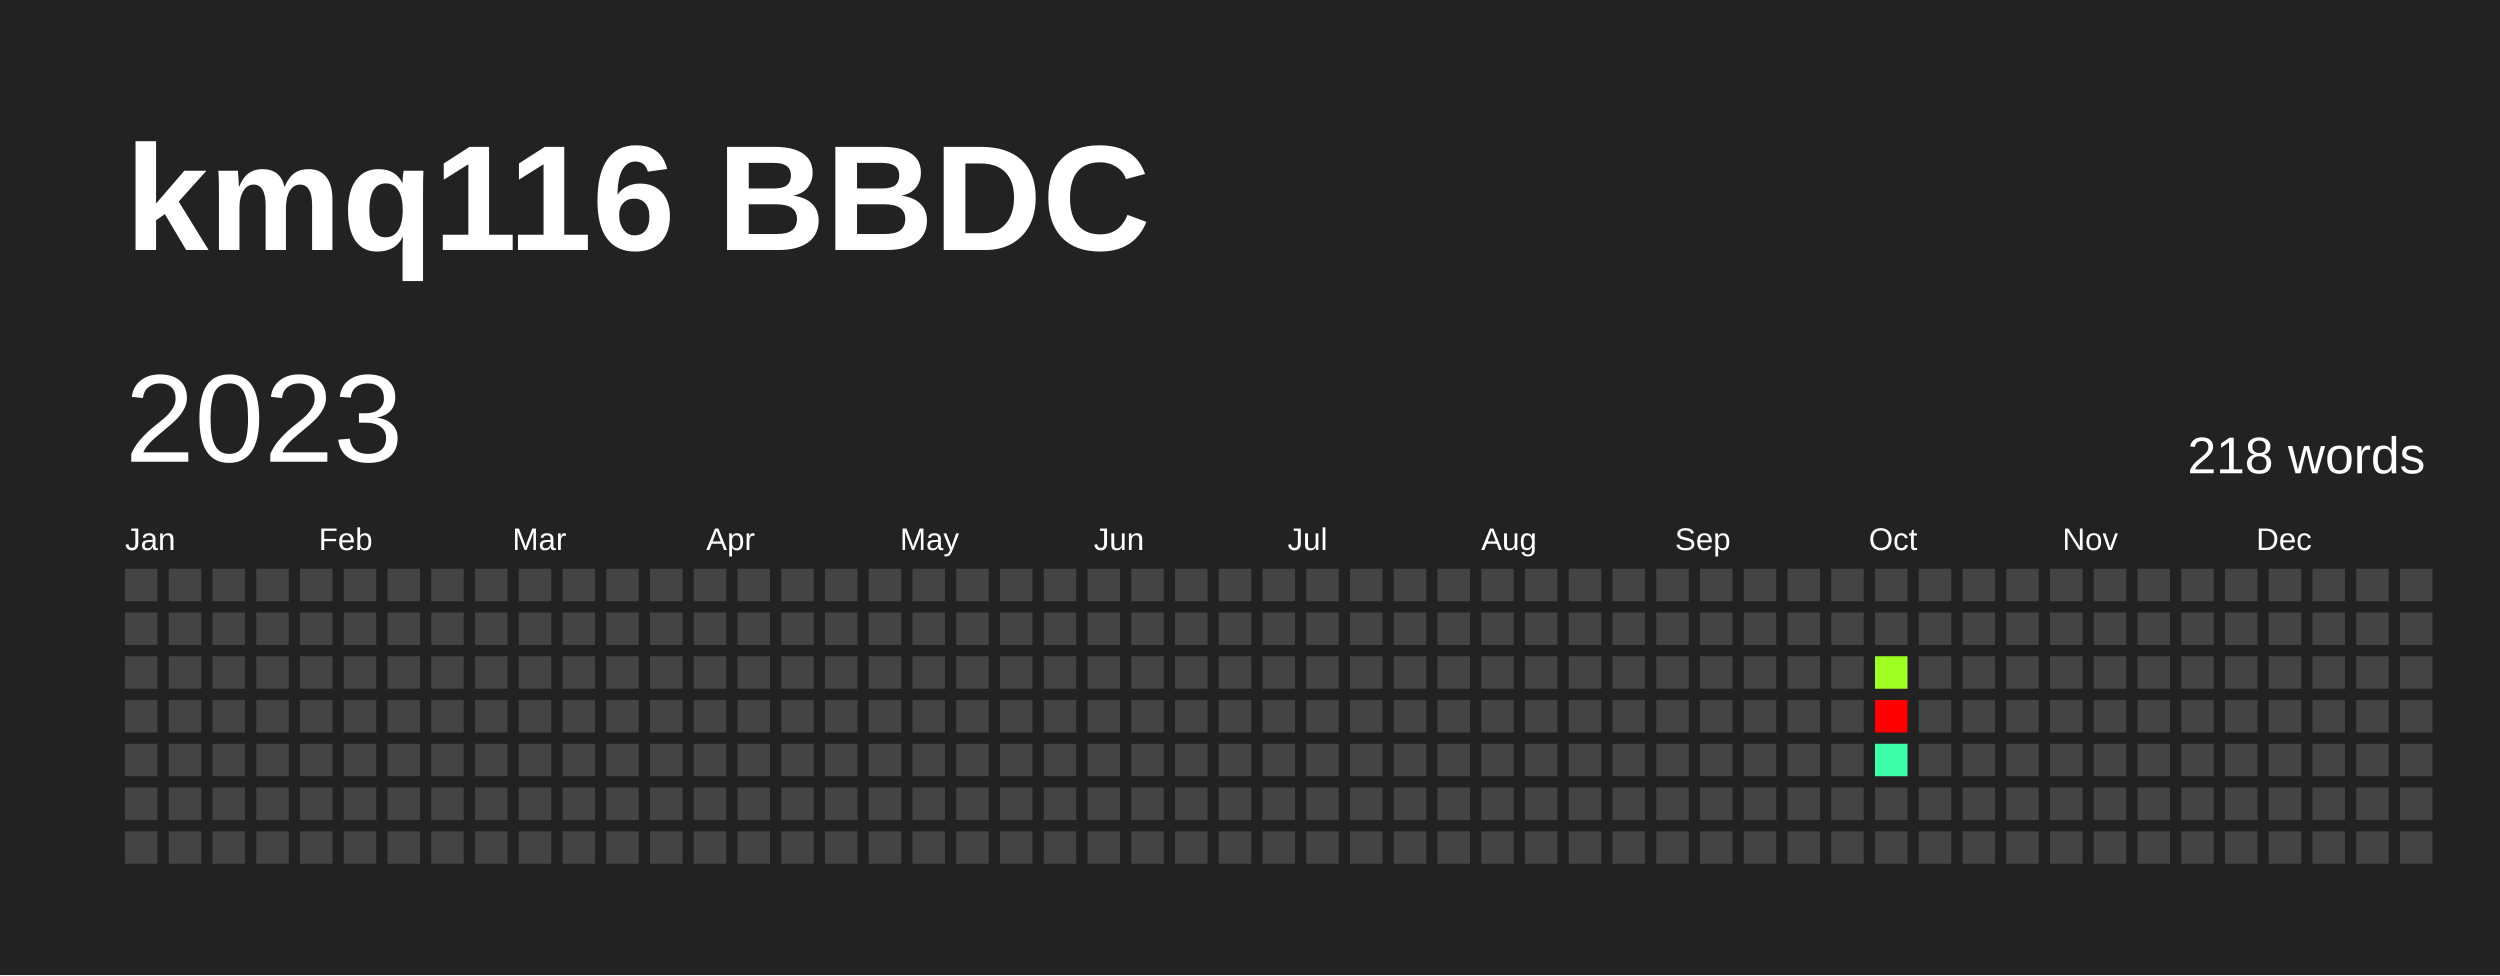
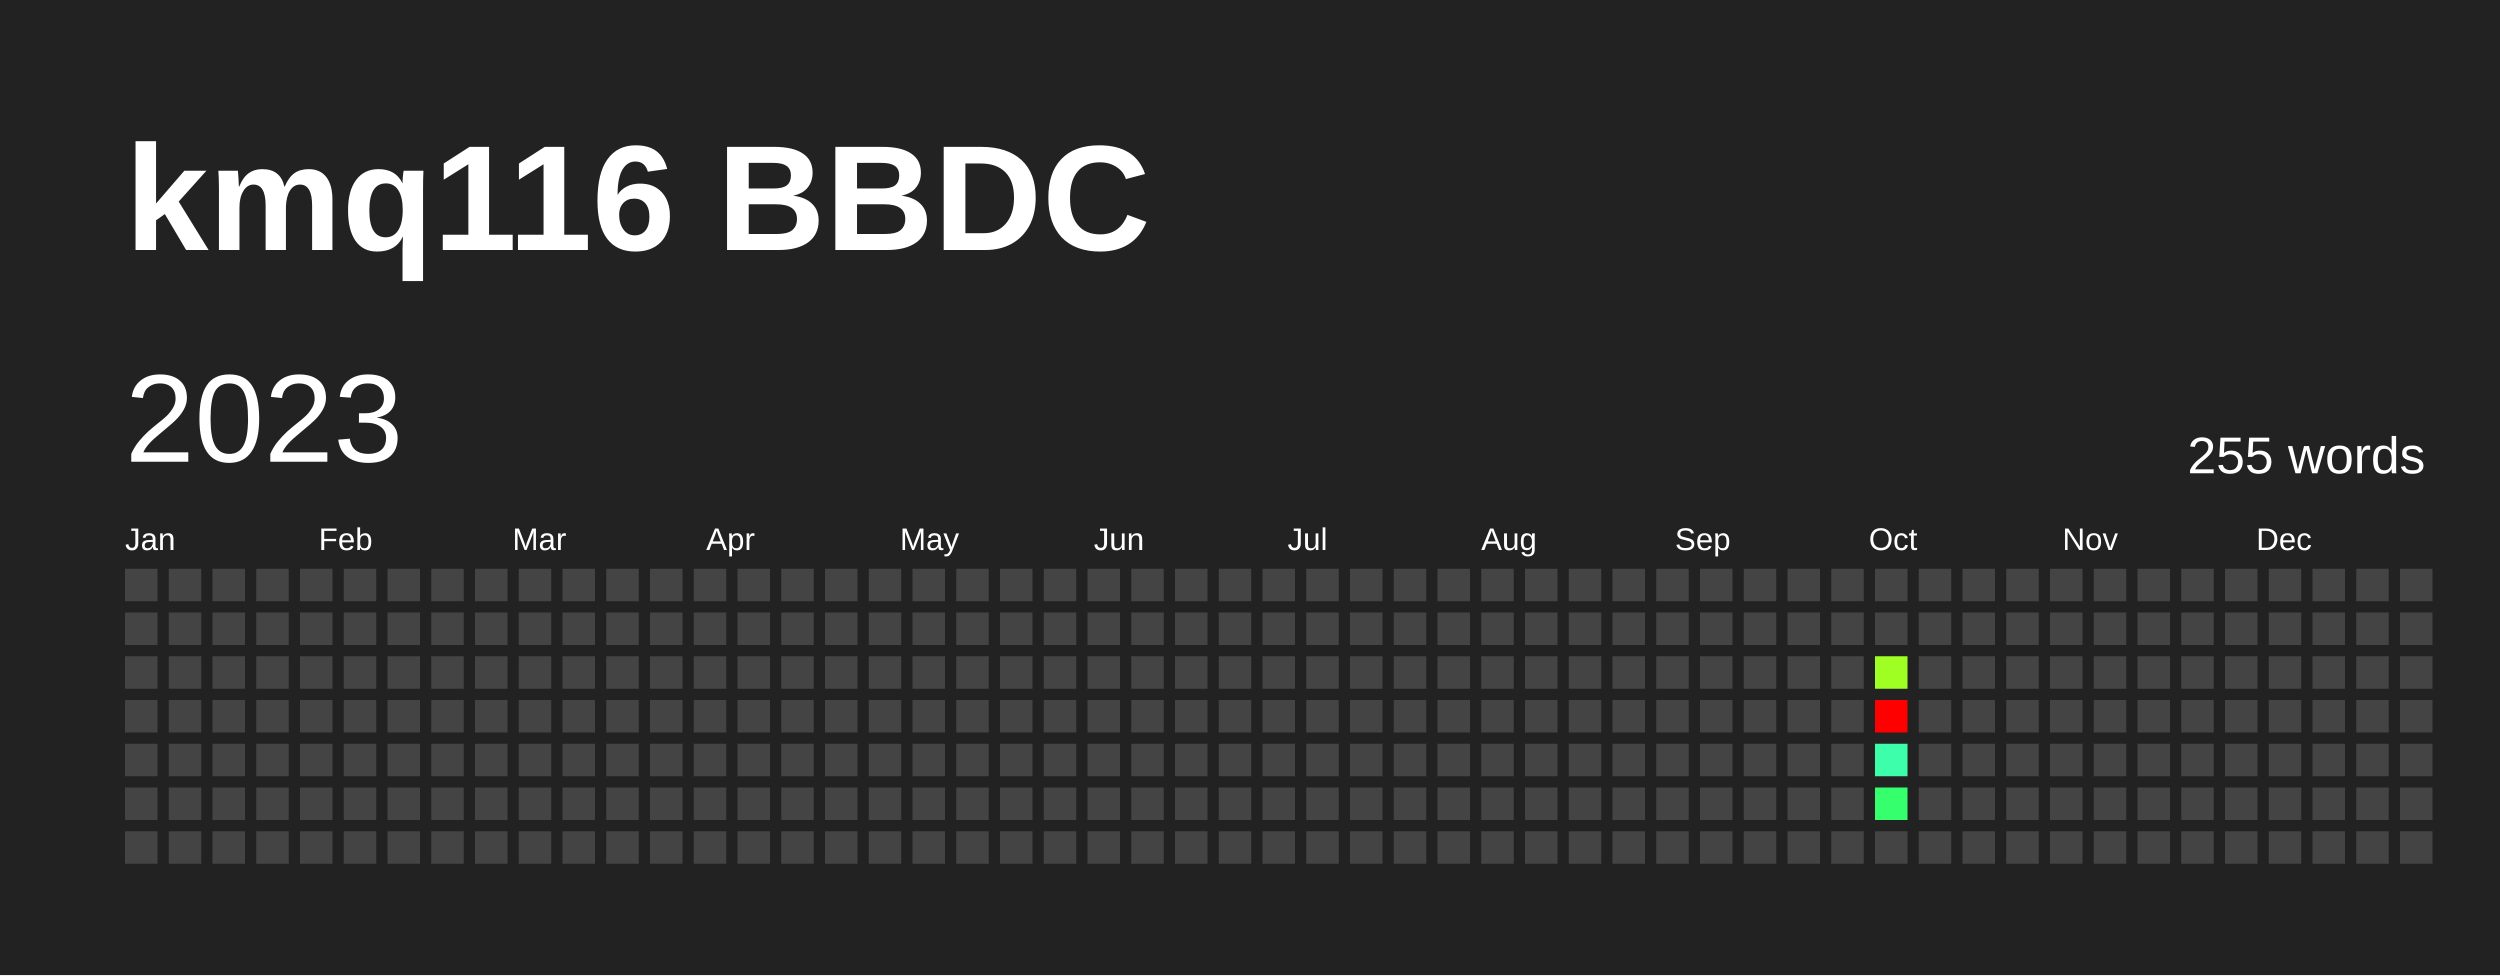
<svg xmlns="http://www.w3.org/2000/svg" baseProfile="full" height="78mm" version="1.1" viewBox="0,0,200,78" width="200mm">
  <defs />
  <rect fill="#222222" height="78" width="200" x="0" y="0" />
  <text fill="#FFFFFF" style="font-size:12px; font-family:Arial; font-weight:bold;" x="10" y="20">kmq116 BBDC</text>
  <text dominant-baseline="hanging" fill="#FFFFFF" style="font-size:10.0px; font-family:Arial;" x="10" y="30">2023</text>
-   <text dominant-baseline="hanging" fill="#FFFFFF" style="font-size:4.125px; font-family:Arial;" x="175" y="35">218 words</text>
+   <text dominant-baseline="hanging" fill="#FFFFFF" style="font-size:4.125px; font-family:Arial;" x="175" y="35">255 words</text>
  <text fill="#FFFFFF" style="font-size:2.5px; font-family:Arial" x="10.0" y="44">Jan</text>
  <text fill="#FFFFFF" style="font-size:2.5px; font-family:Arial" x="25.5" y="44">Feb</text>
  <text fill="#FFFFFF" style="font-size:2.5px; font-family:Arial" x="41.0" y="44">Mar</text>
  <text fill="#FFFFFF" style="font-size:2.5px; font-family:Arial" x="56.5" y="44">Apr</text>
  <text fill="#FFFFFF" style="font-size:2.5px; font-family:Arial" x="72.0" y="44">May</text>
  <text fill="#FFFFFF" style="font-size:2.5px; font-family:Arial" x="87.5" y="44">Jun</text>
  <text fill="#FFFFFF" style="font-size:2.5px; font-family:Arial" x="103.0" y="44">Jul</text>
  <text fill="#FFFFFF" style="font-size:2.5px; font-family:Arial" x="118.5" y="44">Aug</text>
  <text fill="#FFFFFF" style="font-size:2.5px; font-family:Arial" x="134.0" y="44">Sep</text>
  <text fill="#FFFFFF" style="font-size:2.5px; font-family:Arial" x="149.5" y="44">Oct</text>
  <text fill="#FFFFFF" style="font-size:2.5px; font-family:Arial" x="165.0" y="44">Nov</text>
  <text fill="#FFFFFF" style="font-size:2.5px; font-family:Arial" x="180.5" y="44">Dec</text>
  <rect fill="#444444" height="2.6" width="2.6" x="10.0" y="45.5" />
  <rect fill="#444444" height="2.6" width="2.6" x="10.0" y="49.0" />
  <rect fill="#444444" height="2.6" width="2.6" x="10.0" y="52.5" />
  <rect fill="#444444" height="2.6" width="2.6" x="10.0" y="56.0" />
  <rect fill="#444444" height="2.6" width="2.6" x="10.0" y="59.5" />
  <rect fill="#444444" height="2.6" width="2.6" x="10.0" y="63.0" />
  <rect fill="#444444" height="2.6" width="2.6" x="10.0" y="66.5" />
  <rect fill="#444444" height="2.6" width="2.6" x="13.5" y="45.5" />
  <rect fill="#444444" height="2.6" width="2.6" x="13.5" y="49.0" />
  <rect fill="#444444" height="2.6" width="2.6" x="13.5" y="52.5" />
  <rect fill="#444444" height="2.6" width="2.6" x="13.5" y="56.0" />
  <rect fill="#444444" height="2.6" width="2.6" x="13.5" y="59.5" />
  <rect fill="#444444" height="2.6" width="2.6" x="13.5" y="63.0" />
  <rect fill="#444444" height="2.6" width="2.6" x="13.5" y="66.5" />
  <rect fill="#444444" height="2.6" width="2.6" x="17.0" y="45.5" />
  <rect fill="#444444" height="2.6" width="2.6" x="17.0" y="49.0" />
  <rect fill="#444444" height="2.6" width="2.6" x="17.0" y="52.5" />
  <rect fill="#444444" height="2.6" width="2.6" x="17.0" y="56.0" />
  <rect fill="#444444" height="2.6" width="2.6" x="17.0" y="59.5" />
  <rect fill="#444444" height="2.6" width="2.6" x="17.0" y="63.0" />
  <rect fill="#444444" height="2.6" width="2.6" x="17.0" y="66.5" />
  <rect fill="#444444" height="2.6" width="2.6" x="20.5" y="45.5" />
  <rect fill="#444444" height="2.6" width="2.6" x="20.5" y="49.0" />
  <rect fill="#444444" height="2.6" width="2.6" x="20.5" y="52.5" />
  <rect fill="#444444" height="2.6" width="2.6" x="20.5" y="56.0" />
  <rect fill="#444444" height="2.6" width="2.6" x="20.5" y="59.5" />
  <rect fill="#444444" height="2.6" width="2.6" x="20.5" y="63.0" />
  <rect fill="#444444" height="2.6" width="2.6" x="20.5" y="66.5" />
  <rect fill="#444444" height="2.6" width="2.6" x="24.0" y="45.5" />
  <rect fill="#444444" height="2.6" width="2.6" x="24.0" y="49.0" />
  <rect fill="#444444" height="2.6" width="2.6" x="24.0" y="52.5" />
  <rect fill="#444444" height="2.6" width="2.6" x="24.0" y="56.0" />
  <rect fill="#444444" height="2.6" width="2.6" x="24.0" y="59.5" />
  <rect fill="#444444" height="2.6" width="2.6" x="24.0" y="63.0" />
  <rect fill="#444444" height="2.6" width="2.6" x="24.0" y="66.5" />
  <rect fill="#444444" height="2.6" width="2.6" x="27.5" y="45.5" />
  <rect fill="#444444" height="2.6" width="2.6" x="27.5" y="49.0" />
  <rect fill="#444444" height="2.6" width="2.6" x="27.5" y="52.5" />
  <rect fill="#444444" height="2.6" width="2.6" x="27.5" y="56.0" />
  <rect fill="#444444" height="2.6" width="2.6" x="27.5" y="59.5" />
  <rect fill="#444444" height="2.6" width="2.6" x="27.5" y="63.0" />
  <rect fill="#444444" height="2.6" width="2.6" x="27.5" y="66.5" />
  <rect fill="#444444" height="2.6" width="2.6" x="31.0" y="45.5" />
  <rect fill="#444444" height="2.6" width="2.6" x="31.0" y="49.0" />
  <rect fill="#444444" height="2.6" width="2.6" x="31.0" y="52.5" />
  <rect fill="#444444" height="2.6" width="2.6" x="31.0" y="56.0" />
  <rect fill="#444444" height="2.6" width="2.6" x="31.0" y="59.5" />
  <rect fill="#444444" height="2.6" width="2.6" x="31.0" y="63.0" />
  <rect fill="#444444" height="2.6" width="2.6" x="31.0" y="66.5" />
  <rect fill="#444444" height="2.6" width="2.6" x="34.5" y="45.5" />
  <rect fill="#444444" height="2.6" width="2.6" x="34.5" y="49.0" />
  <rect fill="#444444" height="2.6" width="2.6" x="34.5" y="52.5" />
  <rect fill="#444444" height="2.6" width="2.6" x="34.5" y="56.0" />
  <rect fill="#444444" height="2.6" width="2.6" x="34.5" y="59.5" />
  <rect fill="#444444" height="2.6" width="2.6" x="34.5" y="63.0" />
  <rect fill="#444444" height="2.6" width="2.6" x="34.5" y="66.5" />
  <rect fill="#444444" height="2.6" width="2.6" x="38.0" y="45.5" />
  <rect fill="#444444" height="2.6" width="2.6" x="38.0" y="49.0" />
  <rect fill="#444444" height="2.6" width="2.6" x="38.0" y="52.5" />
  <rect fill="#444444" height="2.6" width="2.6" x="38.0" y="56.0" />
  <rect fill="#444444" height="2.6" width="2.6" x="38.0" y="59.5" />
  <rect fill="#444444" height="2.6" width="2.6" x="38.0" y="63.0" />
  <rect fill="#444444" height="2.6" width="2.6" x="38.0" y="66.5" />
  <rect fill="#444444" height="2.6" width="2.6" x="41.5" y="45.5" />
  <rect fill="#444444" height="2.6" width="2.6" x="41.5" y="49.0" />
  <rect fill="#444444" height="2.6" width="2.6" x="41.5" y="52.5" />
  <rect fill="#444444" height="2.6" width="2.6" x="41.5" y="56.0" />
  <rect fill="#444444" height="2.6" width="2.6" x="41.5" y="59.5" />
  <rect fill="#444444" height="2.6" width="2.6" x="41.5" y="63.0" />
  <rect fill="#444444" height="2.6" width="2.6" x="41.5" y="66.5" />
  <rect fill="#444444" height="2.6" width="2.6" x="45.0" y="45.5" />
  <rect fill="#444444" height="2.6" width="2.6" x="45.0" y="49.0" />
  <rect fill="#444444" height="2.6" width="2.6" x="45.0" y="52.5" />
  <rect fill="#444444" height="2.6" width="2.6" x="45.0" y="56.0" />
  <rect fill="#444444" height="2.6" width="2.6" x="45.0" y="59.5" />
  <rect fill="#444444" height="2.6" width="2.6" x="45.0" y="63.0" />
  <rect fill="#444444" height="2.6" width="2.6" x="45.0" y="66.5" />
  <rect fill="#444444" height="2.6" width="2.6" x="48.5" y="45.5" />
  <rect fill="#444444" height="2.6" width="2.6" x="48.5" y="49.0" />
  <rect fill="#444444" height="2.6" width="2.6" x="48.5" y="52.5" />
  <rect fill="#444444" height="2.6" width="2.6" x="48.5" y="56.0" />
  <rect fill="#444444" height="2.6" width="2.6" x="48.5" y="59.5" />
  <rect fill="#444444" height="2.6" width="2.6" x="48.5" y="63.0" />
  <rect fill="#444444" height="2.6" width="2.6" x="48.5" y="66.5" />
  <rect fill="#444444" height="2.6" width="2.6" x="52.0" y="45.5" />
  <rect fill="#444444" height="2.6" width="2.6" x="52.0" y="49.0" />
  <rect fill="#444444" height="2.6" width="2.6" x="52.0" y="52.5" />
  <rect fill="#444444" height="2.6" width="2.6" x="52.0" y="56.0" />
  <rect fill="#444444" height="2.6" width="2.6" x="52.0" y="59.5" />
  <rect fill="#444444" height="2.6" width="2.6" x="52.0" y="63.0" />
  <rect fill="#444444" height="2.6" width="2.6" x="52.0" y="66.5" />
  <rect fill="#444444" height="2.6" width="2.6" x="55.5" y="45.5" />
  <rect fill="#444444" height="2.6" width="2.6" x="55.5" y="49.0" />
  <rect fill="#444444" height="2.6" width="2.6" x="55.5" y="52.5" />
  <rect fill="#444444" height="2.6" width="2.6" x="55.5" y="56.0" />
  <rect fill="#444444" height="2.6" width="2.6" x="55.5" y="59.5" />
  <rect fill="#444444" height="2.6" width="2.6" x="55.5" y="63.0" />
  <rect fill="#444444" height="2.6" width="2.6" x="55.5" y="66.5" />
  <rect fill="#444444" height="2.6" width="2.6" x="59.0" y="45.5" />
  <rect fill="#444444" height="2.6" width="2.6" x="59.0" y="49.0" />
  <rect fill="#444444" height="2.6" width="2.6" x="59.0" y="52.5" />
  <rect fill="#444444" height="2.6" width="2.6" x="59.0" y="56.0" />
  <rect fill="#444444" height="2.6" width="2.6" x="59.0" y="59.5" />
  <rect fill="#444444" height="2.6" width="2.6" x="59.0" y="63.0" />
  <rect fill="#444444" height="2.6" width="2.6" x="59.0" y="66.5" />
  <rect fill="#444444" height="2.6" width="2.6" x="62.5" y="45.5" />
  <rect fill="#444444" height="2.6" width="2.6" x="62.5" y="49.0" />
  <rect fill="#444444" height="2.6" width="2.6" x="62.5" y="52.5" />
  <rect fill="#444444" height="2.6" width="2.6" x="62.5" y="56.0" />
  <rect fill="#444444" height="2.6" width="2.6" x="62.5" y="59.5" />
  <rect fill="#444444" height="2.6" width="2.6" x="62.5" y="63.0" />
  <rect fill="#444444" height="2.6" width="2.6" x="62.5" y="66.5" />
  <rect fill="#444444" height="2.6" width="2.6" x="66.0" y="45.5" />
  <rect fill="#444444" height="2.6" width="2.6" x="66.0" y="49.0" />
  <rect fill="#444444" height="2.6" width="2.6" x="66.0" y="52.5" />
  <rect fill="#444444" height="2.6" width="2.6" x="66.0" y="56.0" />
  <rect fill="#444444" height="2.6" width="2.6" x="66.0" y="59.5" />
  <rect fill="#444444" height="2.6" width="2.6" x="66.0" y="63.0" />
  <rect fill="#444444" height="2.6" width="2.6" x="66.0" y="66.5" />
  <rect fill="#444444" height="2.6" width="2.6" x="69.5" y="45.5" />
  <rect fill="#444444" height="2.6" width="2.6" x="69.5" y="49.0" />
  <rect fill="#444444" height="2.6" width="2.6" x="69.5" y="52.5" />
  <rect fill="#444444" height="2.6" width="2.6" x="69.5" y="56.0" />
  <rect fill="#444444" height="2.6" width="2.6" x="69.5" y="59.5" />
  <rect fill="#444444" height="2.6" width="2.6" x="69.5" y="63.0" />
  <rect fill="#444444" height="2.6" width="2.6" x="69.5" y="66.5" />
  <rect fill="#444444" height="2.6" width="2.6" x="73.0" y="45.5" />
  <rect fill="#444444" height="2.6" width="2.6" x="73.0" y="49.0" />
  <rect fill="#444444" height="2.6" width="2.6" x="73.0" y="52.5" />
  <rect fill="#444444" height="2.6" width="2.6" x="73.0" y="56.0" />
  <rect fill="#444444" height="2.6" width="2.6" x="73.0" y="59.5" />
  <rect fill="#444444" height="2.6" width="2.6" x="73.0" y="63.0" />
  <rect fill="#444444" height="2.6" width="2.6" x="73.0" y="66.5" />
  <rect fill="#444444" height="2.6" width="2.6" x="76.5" y="45.5" />
  <rect fill="#444444" height="2.6" width="2.6" x="76.5" y="49.0" />
  <rect fill="#444444" height="2.6" width="2.6" x="76.5" y="52.5" />
  <rect fill="#444444" height="2.6" width="2.6" x="76.5" y="56.0" />
  <rect fill="#444444" height="2.6" width="2.6" x="76.5" y="59.5" />
  <rect fill="#444444" height="2.6" width="2.6" x="76.5" y="63.0" />
  <rect fill="#444444" height="2.6" width="2.6" x="76.5" y="66.5" />
  <rect fill="#444444" height="2.6" width="2.6" x="80.0" y="45.5" />
  <rect fill="#444444" height="2.6" width="2.6" x="80.0" y="49.0" />
  <rect fill="#444444" height="2.6" width="2.6" x="80.0" y="52.5" />
  <rect fill="#444444" height="2.6" width="2.6" x="80.0" y="56.0" />
  <rect fill="#444444" height="2.6" width="2.6" x="80.0" y="59.5" />
  <rect fill="#444444" height="2.6" width="2.6" x="80.0" y="63.0" />
  <rect fill="#444444" height="2.6" width="2.6" x="80.0" y="66.5" />
  <rect fill="#444444" height="2.6" width="2.6" x="83.5" y="45.5" />
  <rect fill="#444444" height="2.6" width="2.6" x="83.5" y="49.0" />
  <rect fill="#444444" height="2.6" width="2.6" x="83.5" y="52.5" />
  <rect fill="#444444" height="2.6" width="2.6" x="83.5" y="56.0" />
  <rect fill="#444444" height="2.6" width="2.6" x="83.5" y="59.5" />
  <rect fill="#444444" height="2.6" width="2.6" x="83.5" y="63.0" />
  <rect fill="#444444" height="2.6" width="2.6" x="83.5" y="66.5" />
  <rect fill="#444444" height="2.6" width="2.6" x="87.0" y="45.5" />
  <rect fill="#444444" height="2.6" width="2.6" x="87.0" y="49.0" />
  <rect fill="#444444" height="2.6" width="2.6" x="87.0" y="52.5" />
  <rect fill="#444444" height="2.6" width="2.6" x="87.0" y="56.0" />
  <rect fill="#444444" height="2.6" width="2.6" x="87.0" y="59.5" />
  <rect fill="#444444" height="2.6" width="2.6" x="87.0" y="63.0" />
  <rect fill="#444444" height="2.6" width="2.6" x="87.0" y="66.5" />
  <rect fill="#444444" height="2.6" width="2.6" x="90.5" y="45.5" />
  <rect fill="#444444" height="2.6" width="2.6" x="90.5" y="49.0" />
  <rect fill="#444444" height="2.6" width="2.6" x="90.5" y="52.5" />
  <rect fill="#444444" height="2.6" width="2.6" x="90.5" y="56.0" />
  <rect fill="#444444" height="2.6" width="2.6" x="90.5" y="59.5" />
  <rect fill="#444444" height="2.6" width="2.6" x="90.5" y="63.0" />
  <rect fill="#444444" height="2.6" width="2.6" x="90.5" y="66.5" />
  <rect fill="#444444" height="2.6" width="2.6" x="94.0" y="45.5" />
  <rect fill="#444444" height="2.6" width="2.6" x="94.0" y="49.0" />
  <rect fill="#444444" height="2.6" width="2.6" x="94.0" y="52.5" />
  <rect fill="#444444" height="2.6" width="2.6" x="94.0" y="56.0" />
  <rect fill="#444444" height="2.6" width="2.6" x="94.0" y="59.5" />
  <rect fill="#444444" height="2.6" width="2.6" x="94.0" y="63.0" />
  <rect fill="#444444" height="2.6" width="2.6" x="94.0" y="66.5" />
  <rect fill="#444444" height="2.6" width="2.6" x="97.5" y="45.5" />
  <rect fill="#444444" height="2.6" width="2.6" x="97.5" y="49.0" />
  <rect fill="#444444" height="2.6" width="2.6" x="97.5" y="52.5" />
  <rect fill="#444444" height="2.6" width="2.6" x="97.5" y="56.0" />
  <rect fill="#444444" height="2.6" width="2.6" x="97.5" y="59.5" />
  <rect fill="#444444" height="2.6" width="2.6" x="97.5" y="63.0" />
  <rect fill="#444444" height="2.6" width="2.6" x="97.5" y="66.5" />
  <rect fill="#444444" height="2.6" width="2.6" x="101.0" y="45.5" />
  <rect fill="#444444" height="2.6" width="2.6" x="101.0" y="49.0" />
  <rect fill="#444444" height="2.6" width="2.6" x="101.0" y="52.5" />
  <rect fill="#444444" height="2.6" width="2.6" x="101.0" y="56.0" />
  <rect fill="#444444" height="2.6" width="2.6" x="101.0" y="59.5" />
  <rect fill="#444444" height="2.6" width="2.6" x="101.0" y="63.0" />
  <rect fill="#444444" height="2.6" width="2.6" x="101.0" y="66.5" />
  <rect fill="#444444" height="2.6" width="2.6" x="104.5" y="45.5" />
  <rect fill="#444444" height="2.6" width="2.6" x="104.5" y="49.0" />
  <rect fill="#444444" height="2.6" width="2.6" x="104.5" y="52.5" />
  <rect fill="#444444" height="2.6" width="2.6" x="104.5" y="56.0" />
  <rect fill="#444444" height="2.6" width="2.6" x="104.5" y="59.5" />
  <rect fill="#444444" height="2.6" width="2.6" x="104.5" y="63.0" />
  <rect fill="#444444" height="2.6" width="2.6" x="104.5" y="66.5" />
  <rect fill="#444444" height="2.6" width="2.6" x="108.0" y="45.5" />
  <rect fill="#444444" height="2.6" width="2.6" x="108.0" y="49.0" />
  <rect fill="#444444" height="2.6" width="2.6" x="108.0" y="52.5" />
  <rect fill="#444444" height="2.6" width="2.6" x="108.0" y="56.0" />
  <rect fill="#444444" height="2.6" width="2.6" x="108.0" y="59.5" />
  <rect fill="#444444" height="2.6" width="2.6" x="108.0" y="63.0" />
  <rect fill="#444444" height="2.6" width="2.6" x="108.0" y="66.5" />
  <rect fill="#444444" height="2.6" width="2.6" x="111.5" y="45.5" />
  <rect fill="#444444" height="2.6" width="2.6" x="111.5" y="49.0" />
  <rect fill="#444444" height="2.6" width="2.6" x="111.5" y="52.5" />
  <rect fill="#444444" height="2.6" width="2.6" x="111.5" y="56.0" />
  <rect fill="#444444" height="2.6" width="2.6" x="111.5" y="59.5" />
  <rect fill="#444444" height="2.6" width="2.6" x="111.5" y="63.0" />
  <rect fill="#444444" height="2.6" width="2.6" x="111.5" y="66.5" />
  <rect fill="#444444" height="2.6" width="2.6" x="115.0" y="45.5" />
  <rect fill="#444444" height="2.6" width="2.6" x="115.0" y="49.0" />
  <rect fill="#444444" height="2.6" width="2.6" x="115.0" y="52.5" />
  <rect fill="#444444" height="2.6" width="2.6" x="115.0" y="56.0" />
  <rect fill="#444444" height="2.6" width="2.6" x="115.0" y="59.5" />
  <rect fill="#444444" height="2.6" width="2.6" x="115.0" y="63.0" />
  <rect fill="#444444" height="2.6" width="2.6" x="115.0" y="66.5" />
  <rect fill="#444444" height="2.6" width="2.6" x="118.5" y="45.5" />
  <rect fill="#444444" height="2.6" width="2.6" x="118.5" y="49.0" />
  <rect fill="#444444" height="2.6" width="2.6" x="118.5" y="52.5" />
  <rect fill="#444444" height="2.6" width="2.6" x="118.5" y="56.0" />
  <rect fill="#444444" height="2.6" width="2.6" x="118.5" y="59.5" />
  <rect fill="#444444" height="2.6" width="2.6" x="118.5" y="63.0" />
  <rect fill="#444444" height="2.6" width="2.6" x="118.5" y="66.5" />
  <rect fill="#444444" height="2.6" width="2.6" x="122.0" y="45.5" />
  <rect fill="#444444" height="2.6" width="2.6" x="122.0" y="49.0" />
  <rect fill="#444444" height="2.6" width="2.6" x="122.0" y="52.5" />
  <rect fill="#444444" height="2.6" width="2.6" x="122.0" y="56.0" />
  <rect fill="#444444" height="2.6" width="2.6" x="122.0" y="59.5" />
  <rect fill="#444444" height="2.6" width="2.6" x="122.0" y="63.0" />
  <rect fill="#444444" height="2.6" width="2.6" x="122.0" y="66.5" />
  <rect fill="#444444" height="2.6" width="2.6" x="125.5" y="45.5" />
  <rect fill="#444444" height="2.6" width="2.6" x="125.5" y="49.0" />
  <rect fill="#444444" height="2.6" width="2.6" x="125.5" y="52.5" />
  <rect fill="#444444" height="2.6" width="2.6" x="125.5" y="56.0" />
  <rect fill="#444444" height="2.6" width="2.6" x="125.5" y="59.5" />
  <rect fill="#444444" height="2.6" width="2.6" x="125.5" y="63.0" />
  <rect fill="#444444" height="2.6" width="2.6" x="125.5" y="66.5" />
  <rect fill="#444444" height="2.6" width="2.6" x="129.0" y="45.5" />
  <rect fill="#444444" height="2.6" width="2.6" x="129.0" y="49.0" />
  <rect fill="#444444" height="2.6" width="2.6" x="129.0" y="52.5" />
  <rect fill="#444444" height="2.6" width="2.6" x="129.0" y="56.0" />
  <rect fill="#444444" height="2.6" width="2.6" x="129.0" y="59.5" />
  <rect fill="#444444" height="2.6" width="2.6" x="129.0" y="63.0" />
  <rect fill="#444444" height="2.6" width="2.6" x="129.0" y="66.5" />
  <rect fill="#444444" height="2.6" width="2.6" x="132.5" y="45.5" />
  <rect fill="#444444" height="2.6" width="2.6" x="132.5" y="49.0" />
  <rect fill="#444444" height="2.6" width="2.6" x="132.5" y="52.5" />
  <rect fill="#444444" height="2.6" width="2.6" x="132.5" y="56.0" />
  <rect fill="#444444" height="2.6" width="2.6" x="132.5" y="59.5" />
  <rect fill="#444444" height="2.6" width="2.6" x="132.5" y="63.0" />
  <rect fill="#444444" height="2.6" width="2.6" x="132.5" y="66.5" />
  <rect fill="#444444" height="2.6" width="2.6" x="136.0" y="45.5" />
  <rect fill="#444444" height="2.6" width="2.6" x="136.0" y="49.0" />
  <rect fill="#444444" height="2.6" width="2.6" x="136.0" y="52.5" />
  <rect fill="#444444" height="2.6" width="2.6" x="136.0" y="56.0" />
  <rect fill="#444444" height="2.6" width="2.6" x="136.0" y="59.5" />
  <rect fill="#444444" height="2.6" width="2.6" x="136.0" y="63.0" />
  <rect fill="#444444" height="2.6" width="2.6" x="136.0" y="66.5" />
  <rect fill="#444444" height="2.6" width="2.6" x="139.5" y="45.5" />
  <rect fill="#444444" height="2.6" width="2.6" x="139.5" y="49.0" />
  <rect fill="#444444" height="2.6" width="2.6" x="139.5" y="52.5" />
  <rect fill="#444444" height="2.6" width="2.6" x="139.5" y="56.0" />
  <rect fill="#444444" height="2.6" width="2.6" x="139.5" y="59.5" />
  <rect fill="#444444" height="2.6" width="2.6" x="139.5" y="63.0" />
  <rect fill="#444444" height="2.6" width="2.6" x="139.5" y="66.5" />
  <rect fill="#444444" height="2.6" width="2.6" x="143.0" y="45.5" />
  <rect fill="#444444" height="2.6" width="2.6" x="143.0" y="49.0" />
  <rect fill="#444444" height="2.6" width="2.6" x="143.0" y="52.5" />
  <rect fill="#444444" height="2.6" width="2.6" x="143.0" y="56.0" />
  <rect fill="#444444" height="2.6" width="2.6" x="143.0" y="59.5" />
  <rect fill="#444444" height="2.6" width="2.6" x="143.0" y="63.0" />
  <rect fill="#444444" height="2.6" width="2.6" x="143.0" y="66.5" />
  <rect fill="#444444" height="2.6" width="2.6" x="146.5" y="45.5" />
  <rect fill="#444444" height="2.6" width="2.6" x="146.5" y="49.0" />
  <rect fill="#444444" height="2.6" width="2.6" x="146.5" y="52.5" />
  <rect fill="#444444" height="2.6" width="2.6" x="146.5" y="56.0" />
  <rect fill="#444444" height="2.6" width="2.6" x="146.5" y="59.5" />
  <rect fill="#444444" height="2.6" width="2.6" x="146.5" y="63.0" />
  <rect fill="#444444" height="2.6" width="2.6" x="146.5" y="66.5" />
  <rect fill="#444444" height="2.6" width="2.6" x="150.0" y="45.5" />
  <rect fill="#444444" height="2.6" width="2.6" x="150.0" y="49.0" />
  <rect fill="#a0ff22" height="2.6" width="2.6" x="150.0" y="52.5" />
  <rect fill="red" height="2.6" width="2.6" x="150.0" y="56.0" />
  <rect fill="#3dffab" height="2.6" width="2.6" x="150.0" y="59.5" />
-   <rect fill="#444444" height="2.6" width="2.6" x="150.0" y="63.0" />
+   <rect fill="#36ff6d" height="2.6" width="2.6" x="150.0" y="63.0" />
  <rect fill="#444444" height="2.6" width="2.6" x="150.0" y="66.5" />
  <rect fill="#444444" height="2.6" width="2.6" x="153.5" y="45.5" />
  <rect fill="#444444" height="2.6" width="2.6" x="153.5" y="49.0" />
  <rect fill="#444444" height="2.6" width="2.6" x="153.5" y="52.5" />
  <rect fill="#444444" height="2.6" width="2.6" x="153.5" y="56.0" />
  <rect fill="#444444" height="2.6" width="2.6" x="153.5" y="59.5" />
  <rect fill="#444444" height="2.6" width="2.6" x="153.5" y="63.0" />
  <rect fill="#444444" height="2.6" width="2.6" x="153.5" y="66.5" />
  <rect fill="#444444" height="2.6" width="2.6" x="157.0" y="45.5" />
  <rect fill="#444444" height="2.6" width="2.6" x="157.0" y="49.0" />
  <rect fill="#444444" height="2.6" width="2.6" x="157.0" y="52.5" />
  <rect fill="#444444" height="2.6" width="2.6" x="157.0" y="56.0" />
  <rect fill="#444444" height="2.6" width="2.6" x="157.0" y="59.5" />
  <rect fill="#444444" height="2.6" width="2.6" x="157.0" y="63.0" />
  <rect fill="#444444" height="2.6" width="2.6" x="157.0" y="66.5" />
  <rect fill="#444444" height="2.6" width="2.6" x="160.5" y="45.5" />
  <rect fill="#444444" height="2.6" width="2.6" x="160.5" y="49.0" />
  <rect fill="#444444" height="2.6" width="2.6" x="160.5" y="52.5" />
  <rect fill="#444444" height="2.6" width="2.6" x="160.5" y="56.0" />
  <rect fill="#444444" height="2.6" width="2.6" x="160.5" y="59.5" />
  <rect fill="#444444" height="2.6" width="2.6" x="160.5" y="63.0" />
  <rect fill="#444444" height="2.6" width="2.6" x="160.5" y="66.5" />
  <rect fill="#444444" height="2.6" width="2.6" x="164.0" y="45.5" />
  <rect fill="#444444" height="2.6" width="2.6" x="164.0" y="49.0" />
  <rect fill="#444444" height="2.6" width="2.6" x="164.0" y="52.5" />
  <rect fill="#444444" height="2.6" width="2.6" x="164.0" y="56.0" />
  <rect fill="#444444" height="2.6" width="2.6" x="164.0" y="59.5" />
  <rect fill="#444444" height="2.6" width="2.6" x="164.0" y="63.0" />
  <rect fill="#444444" height="2.6" width="2.6" x="164.0" y="66.5" />
  <rect fill="#444444" height="2.6" width="2.6" x="167.5" y="45.5" />
  <rect fill="#444444" height="2.6" width="2.6" x="167.5" y="49.0" />
  <rect fill="#444444" height="2.6" width="2.6" x="167.5" y="52.5" />
  <rect fill="#444444" height="2.6" width="2.6" x="167.5" y="56.0" />
  <rect fill="#444444" height="2.6" width="2.6" x="167.5" y="59.5" />
  <rect fill="#444444" height="2.6" width="2.6" x="167.5" y="63.0" />
  <rect fill="#444444" height="2.6" width="2.6" x="167.5" y="66.5" />
  <rect fill="#444444" height="2.6" width="2.6" x="171.0" y="45.5" />
  <rect fill="#444444" height="2.6" width="2.6" x="171.0" y="49.0" />
  <rect fill="#444444" height="2.6" width="2.6" x="171.0" y="52.5" />
  <rect fill="#444444" height="2.6" width="2.6" x="171.0" y="56.0" />
  <rect fill="#444444" height="2.6" width="2.6" x="171.0" y="59.5" />
  <rect fill="#444444" height="2.6" width="2.6" x="171.0" y="63.0" />
  <rect fill="#444444" height="2.6" width="2.6" x="171.0" y="66.5" />
  <rect fill="#444444" height="2.6" width="2.6" x="174.5" y="45.5" />
  <rect fill="#444444" height="2.6" width="2.6" x="174.5" y="49.0" />
  <rect fill="#444444" height="2.6" width="2.6" x="174.5" y="52.5" />
  <rect fill="#444444" height="2.6" width="2.6" x="174.5" y="56.0" />
  <rect fill="#444444" height="2.6" width="2.6" x="174.5" y="59.5" />
  <rect fill="#444444" height="2.6" width="2.6" x="174.5" y="63.0" />
  <rect fill="#444444" height="2.6" width="2.6" x="174.5" y="66.5" />
  <rect fill="#444444" height="2.6" width="2.6" x="178.0" y="45.5" />
  <rect fill="#444444" height="2.6" width="2.6" x="178.0" y="49.0" />
  <rect fill="#444444" height="2.6" width="2.6" x="178.0" y="52.5" />
  <rect fill="#444444" height="2.6" width="2.6" x="178.0" y="56.0" />
  <rect fill="#444444" height="2.6" width="2.6" x="178.0" y="59.5" />
  <rect fill="#444444" height="2.6" width="2.6" x="178.0" y="63.0" />
  <rect fill="#444444" height="2.6" width="2.6" x="178.0" y="66.5" />
  <rect fill="#444444" height="2.6" width="2.6" x="181.5" y="45.5" />
  <rect fill="#444444" height="2.6" width="2.6" x="181.5" y="49.0" />
  <rect fill="#444444" height="2.6" width="2.6" x="181.5" y="52.5" />
  <rect fill="#444444" height="2.6" width="2.6" x="181.5" y="56.0" />
  <rect fill="#444444" height="2.6" width="2.6" x="181.5" y="59.5" />
  <rect fill="#444444" height="2.6" width="2.6" x="181.5" y="63.0" />
  <rect fill="#444444" height="2.6" width="2.6" x="181.5" y="66.5" />
  <rect fill="#444444" height="2.6" width="2.6" x="185.0" y="45.5" />
  <rect fill="#444444" height="2.6" width="2.6" x="185.0" y="49.0" />
  <rect fill="#444444" height="2.6" width="2.6" x="185.0" y="52.5" />
  <rect fill="#444444" height="2.6" width="2.6" x="185.0" y="56.0" />
  <rect fill="#444444" height="2.6" width="2.6" x="185.0" y="59.5" />
  <rect fill="#444444" height="2.6" width="2.6" x="185.0" y="63.0" />
  <rect fill="#444444" height="2.6" width="2.6" x="185.0" y="66.5" />
  <rect fill="#444444" height="2.6" width="2.6" x="188.5" y="45.5" />
  <rect fill="#444444" height="2.6" width="2.6" x="188.5" y="49.0" />
  <rect fill="#444444" height="2.6" width="2.6" x="188.5" y="52.5" />
  <rect fill="#444444" height="2.6" width="2.6" x="188.5" y="56.0" />
  <rect fill="#444444" height="2.6" width="2.6" x="188.5" y="59.5" />
  <rect fill="#444444" height="2.6" width="2.6" x="188.5" y="63.0" />
  <rect fill="#444444" height="2.6" width="2.6" x="188.5" y="66.5" />
  <rect fill="#444444" height="2.6" width="2.6" x="192.0" y="45.5" />
  <rect fill="#444444" height="2.6" width="2.6" x="192.0" y="49.0" />
  <rect fill="#444444" height="2.6" width="2.6" x="192.0" y="52.5" />
  <rect fill="#444444" height="2.6" width="2.6" x="192.0" y="56.0" />
  <rect fill="#444444" height="2.6" width="2.6" x="192.0" y="59.5" />
  <rect fill="#444444" height="2.6" width="2.6" x="192.0" y="63.0" />
  <rect fill="#444444" height="2.6" width="2.6" x="192.0" y="66.5" />
</svg>
